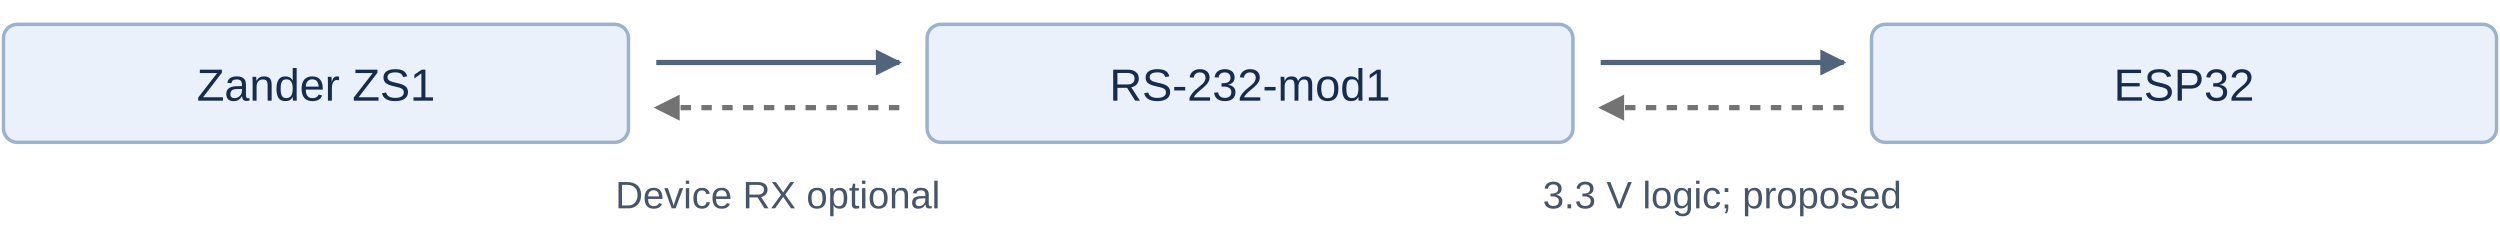
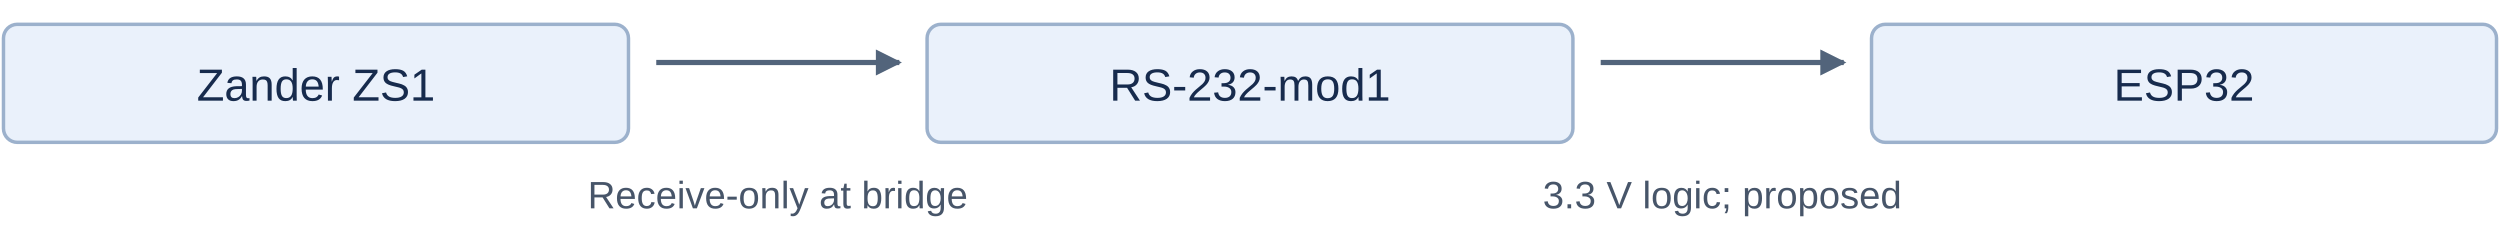
<svg xmlns="http://www.w3.org/2000/svg" width="720" height="72" viewBox="0 0 720 72" role="img" aria-label="Zander ZS1 via RS-232-mod1 to ESP32; proposed">
  <rect width="720" height="72" fill="white" />
  <defs>
    <marker id="arrow" viewBox="0 0 10 10" refX="9" refY="5" markerWidth="5" markerHeight="5" orient="auto-start-reverse">
      <path d="M0 0L10 5L0 10Z" fill="#52647b" />
-     </marker>
-     <marker id="optional-arrow" viewBox="0 0 10 10" refX="9" refY="5" markerWidth="5" markerHeight="5" orient="auto">
-       <path d="M0 0L10 5L0 10Z" fill="#737373" />
    </marker>
  </defs>
  <g fill="#eaf1fb" stroke="#9cb1cc">
    <rect x="1" y="7" width="180" height="34" rx="4" />
    <rect x="267" y="7" width="186" height="34" rx="4" />
    <rect x="539" y="7" width="180" height="34" rx="4" />
  </g>
  <g stroke="#52647b" stroke-width="1.5" marker-end="url(#arrow)">
    <path d="M189 18H259" />
    <path d="M461 18H531" />
-     <path d="M259 31H189" stroke="#737373" stroke-dasharray="3 3" marker-end="url(#optional-arrow)" />
-     <path d="M531 31H461" stroke="#737373" stroke-dasharray="3 3" marker-end="url(#optional-arrow)" />
  </g>
  <g font-family="Arial,sans-serif" font-size="13" text-anchor="middle" fill="#172b4d">
    <text x="91" y="29">Zander ZS1</text>
    <text x="360" y="29">RS-232-mod1</text>
    <text x="629" y="29">ESP32</text>
  </g>
  <g font-family="Arial,sans-serif" font-size="11" fill="#475569" text-anchor="middle">
-     <text x="224" y="60">Device RX optional</text>
+     <text x="224" y="60">Receive-only at bridge</text>
    <text x="496" y="60">3.3 V logic; proposed</text>
  </g>
</svg>
